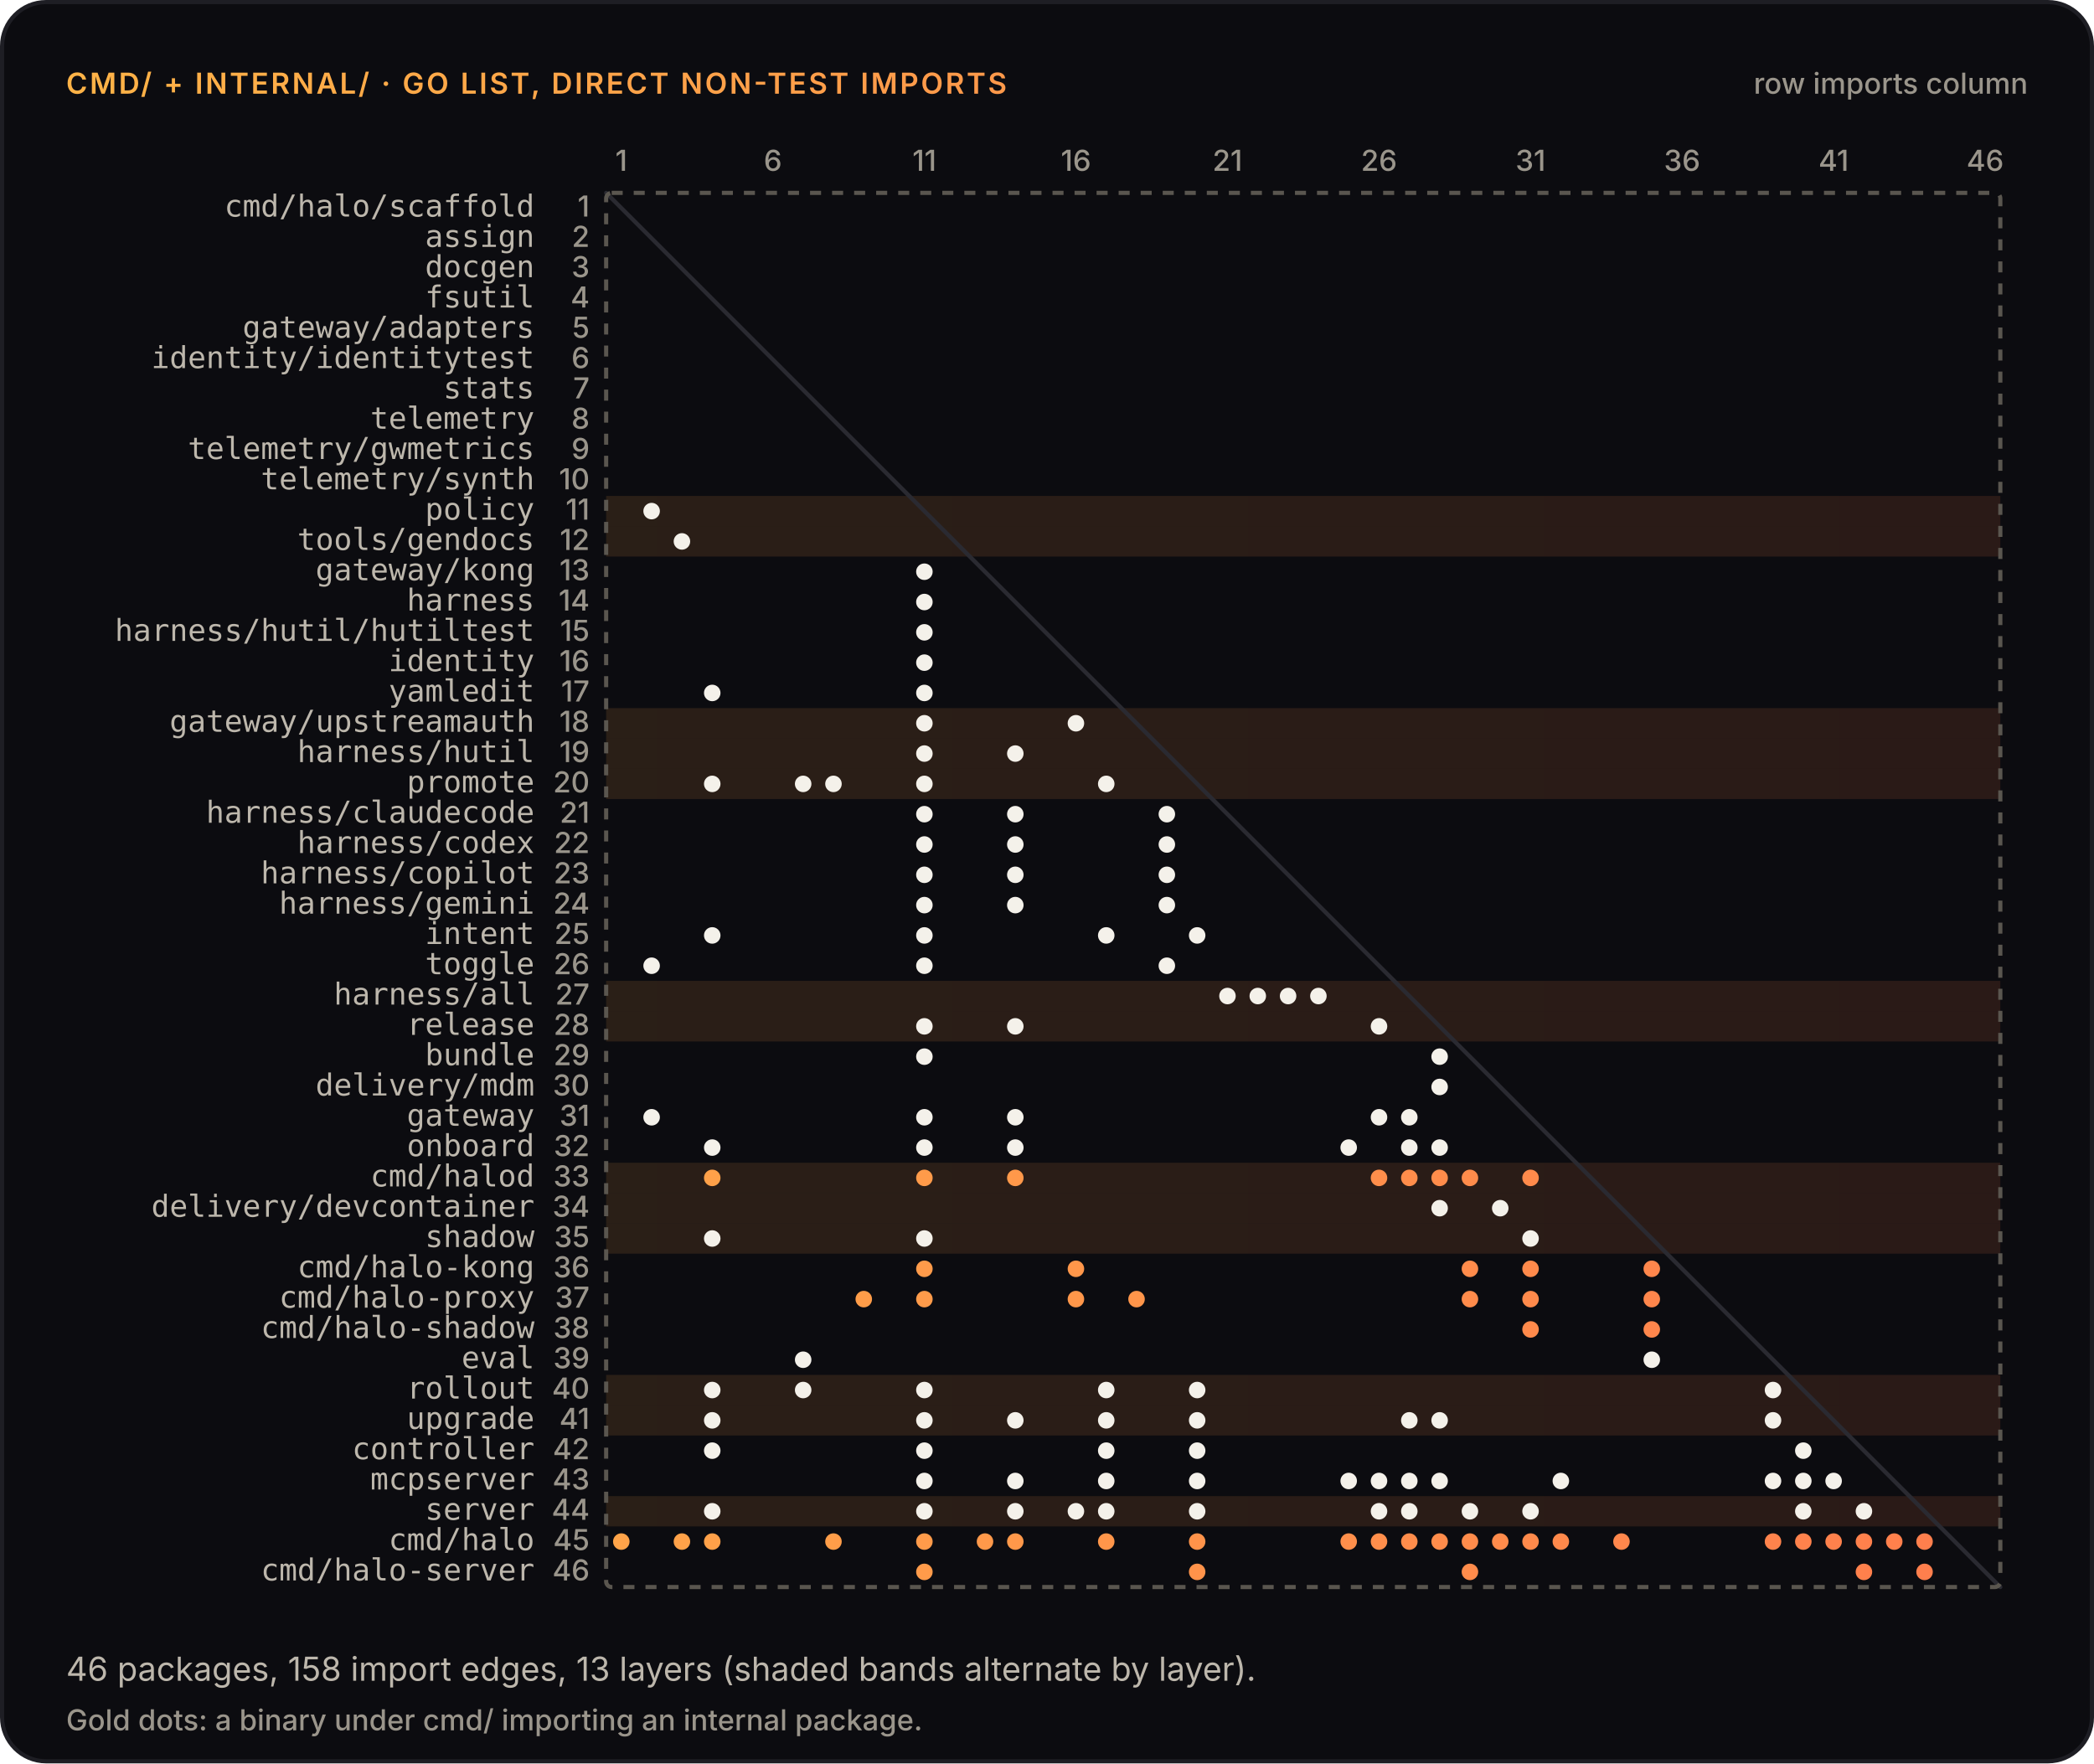
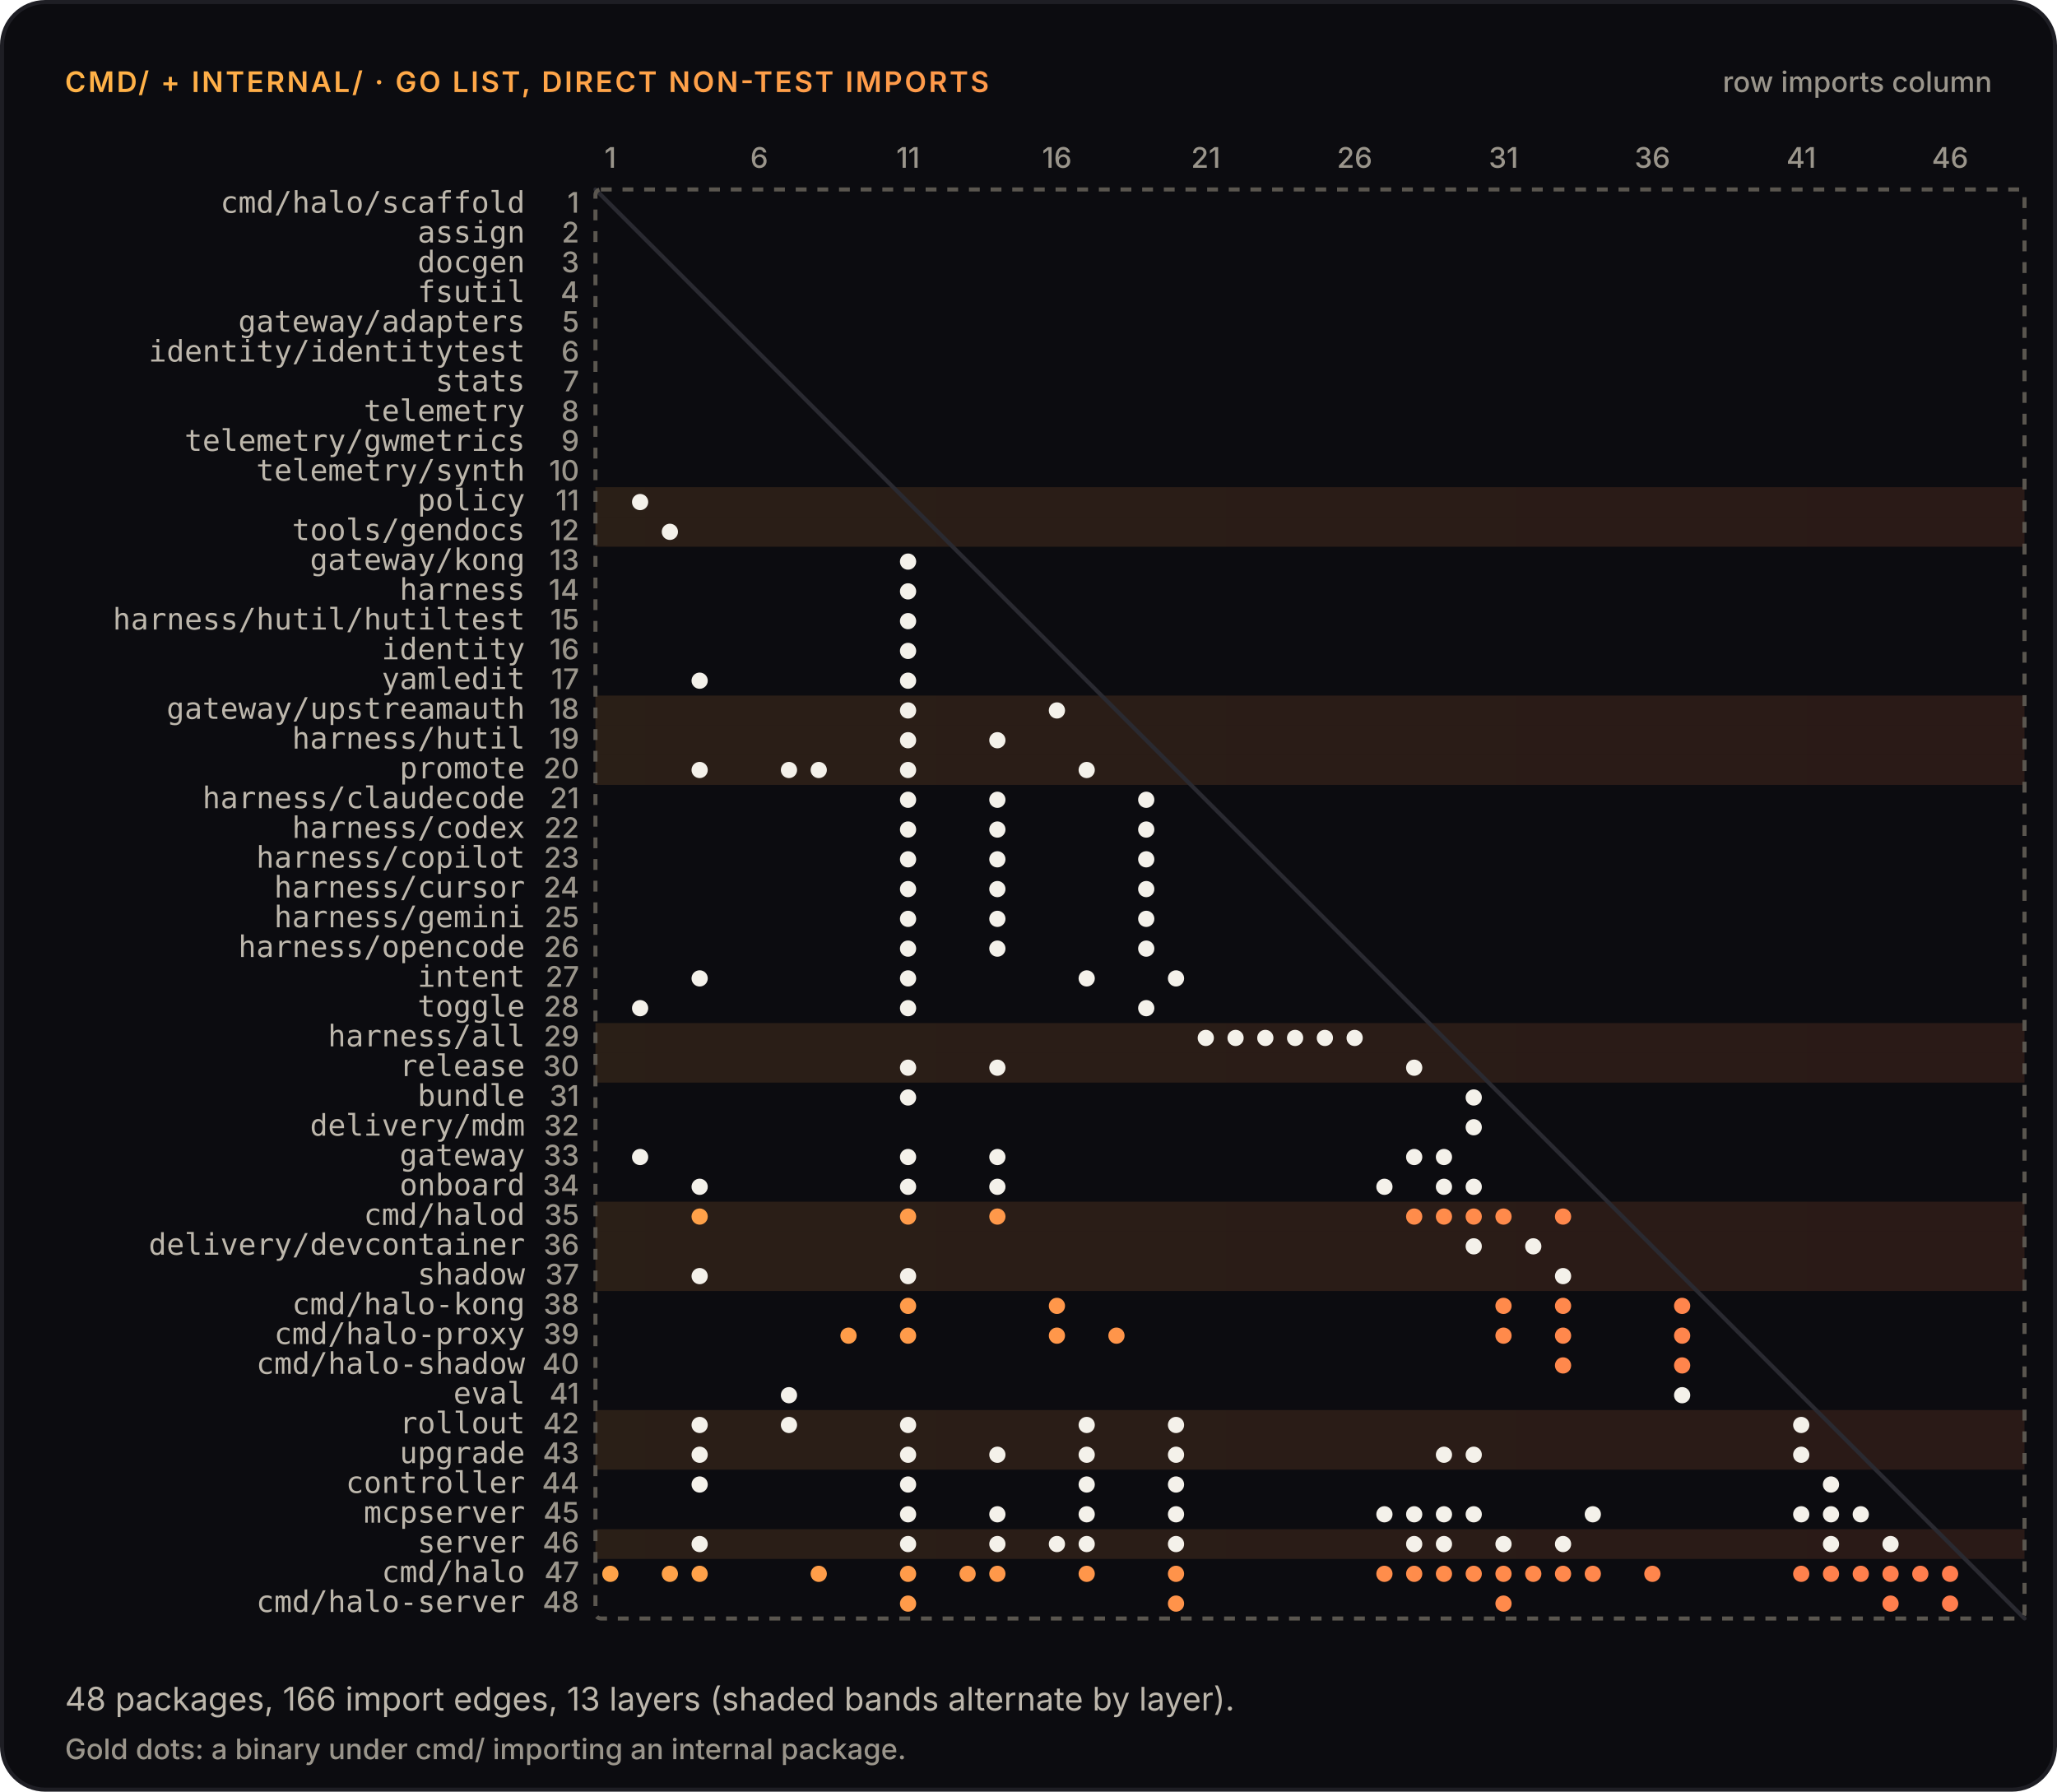
- <svg xmlns="http://www.w3.org/2000/svg" viewBox="0 0 760 640" width="760" height="640" role="img" aria-labelledby="t d" font-family="ui-sans-serif,-apple-system,Inter,'Segoe UI',sans-serif">
+ <svg xmlns="http://www.w3.org/2000/svg" viewBox="0 0 760 662" width="760" height="662" role="img" aria-labelledby="t d" font-family="ui-sans-serif,-apple-system,Inter,'Segoe UI',sans-serif">
  <style>
.cv{fill:#0c0c10;stroke:#1e1e24;stroke-width:1.5}
.card{fill:#121217;stroke:#2a2a31;stroke-width:1.5}
.soft{fill:url(#gs)}
.ring{fill:none;stroke:url(#ga);stroke-width:1.5}
.dcard{fill:#2a1414;stroke:#ff7a7a;stroke-width:1.5}
.ghost{fill:none;stroke:#5a564f;stroke-width:1.5;stroke-dasharray:4 4}
.zone{fill:#0f0f14;stroke:#24242b;stroke-width:1.5}
.chip{fill:#1a1a20;stroke:#2a2a31;stroke-width:1}
text{font-family:ui-sans-serif,-apple-system,Inter,'Segoe UI',sans-serif}
.t{font-size:13.5px;font-weight:600;fill:#f4f1ea}
.tm{font:600 12.5px ui-monospace,'SF Mono','JetBrains Mono',Menlo,Consolas,monospace;fill:#f4f1ea}
.td{fill:#ff7a7a}
.s{font-size:12px;fill:#bdb7ac}
.m{font:11px ui-monospace,'SF Mono','JetBrains Mono',Menlo,Consolas,monospace;fill:#bdb7ac}
.xs{font-size:10.5px;font-weight:500;fill:#9a958b}
.xm{font-family:ui-monospace,'SF Mono','JetBrains Mono',Menlo,Consolas,monospace;font-weight:400}
.xa{fill:url(#ga);font-weight:600}
.xd{fill:#ff7a7a;font-weight:600}
.xw{fill:#16130f;font-weight:600}
.k{font-size:10.5px;font-weight:600;letter-spacing:.08em;fill:#9a958b}
.ka{fill:url(#ga)}
.h1{font-size:42px;font-weight:700;letter-spacing:-.02em;fill:#f4f1ea}
.ln,.la,.ld,.lm{fill:none;stroke-width:1.5;stroke-linecap:round;stroke-linejoin:round}
.ln{stroke:#5a564f}.la{stroke:url(#ga)}.ld{stroke:#ff7a7a}.lm{stroke:#2a2a31}
.lane{stroke:#2a2a31;stroke-width:1.5;stroke-dasharray:3 4}
.dash{stroke-dasharray:5 5}
.dl{fill:#5a564f}.da{fill:url(#ga)}.dd{fill:#ff7a7a}
.pl{fill:#0c0c10}.pa{fill:#0c0c10;stroke:url(#ga);stroke-width:1}
.pd{fill:#2a1414;stroke:#ff7a7a;stroke-width:1}.ps{fill:url(#ga)}
.fa{fill:url(#ga)}.fs{fill:url(#gs)}.fm{fill:#1a1a20}.fd{fill:#ff7a7a}.ft{fill:#f4f1ea}
.bdg{fill:url(#ga)}.bn{font-size:9.5px;font-weight:700;fill:#16130f}
.ic{fill:none;stroke:url(#ga);stroke-width:1.75;stroke-linecap:round;stroke-linejoin:round}
.pkt{fill:url(#ga)}
.grow{transform-box:fill-box;transform-origin:left;animation:grow 4.8s cubic-bezier(.6,0,.2,1) infinite}
@keyframes grow{0%{transform:scaleX(.08)}25%{transform:scaleX(.3)}50%{transform:scaleX(.55)}75%,100%{transform:scaleX(1)}}
.flow{stroke-dasharray:4 6;animation:flow 1.1s linear infinite}
@keyframes flow{to{stroke-dashoffset:-20}}
.blink{animation:blink 3.2s ease-in-out infinite}
@keyframes blink{0%,100%{opacity:.18}35%,65%{opacity:1}}
.pulse{transform-box:fill-box;transform-origin:center;animation:pulse 2.8s ease-out infinite}
@keyframes pulse{0%{opacity:.55;transform:scale(.6)}100%{opacity:0;transform:scale(1.5)}}
@media (prefers-reduced-motion:reduce){.flow,.blink,.pulse,.grow{animation:none}.blink{opacity:1}.pulse,.pkt{display:none}}
</style>
  <defs>
    <linearGradient id="ga" gradientUnits="userSpaceOnUse" x1="0" y1="0" x2="760" y2="0">
      <stop offset="0" stop-color="#ffb547" />
      <stop offset="1" stop-color="#ff7a4d" />
    </linearGradient>
    <linearGradient id="gs" gradientUnits="userSpaceOnUse" x1="0" y1="0" x2="760" y2="0">
      <stop offset="0" stop-color="#ffb547" stop-opacity="0.12" />
      <stop offset="1" stop-color="#ff7a4d" stop-opacity="0.12" />
    </linearGradient>
    <filter id="sh" x="-10%" y="-10%" width="120%" height="140%">
      <feDropShadow dx="0" dy="1" stdDeviation="1.6" flood-color="#000000" flood-opacity="0.5" />
    </filter>
  </defs>
-   <rect class="cv" x=".75" y=".75" width="758.5" height="638.5" rx="16" />
+   <rect class="cv" x=".75" y=".75" width="758.5" height="660.5" rx="16" />
  <text class="k ka" x="24" y="34">CMD/ + INTERNAL/ · GO LIST, DIRECT NON-TEST IMPORTS</text>
  <text class="xs" x="736" y="34" text-anchor="end">row imports column</text>
  <text class="m" x="194" y="78.6" text-anchor="end">cmd/halo/scaffold</text>
  <text class="xs" x="214" y="78.6" text-anchor="end">1</text>
  <text class="m" x="194" y="89.6" text-anchor="end">assign</text>
  <text class="xs" x="214" y="89.6" text-anchor="end">2</text>
  <text class="m" x="194" y="100.6" text-anchor="end">docgen</text>
  <text class="xs" x="214" y="100.6" text-anchor="end">3</text>
  <text class="m" x="194" y="111.6" text-anchor="end">fsutil</text>
  <text class="xs" x="214" y="111.6" text-anchor="end">4</text>
  <text class="m" x="194" y="122.6" text-anchor="end">gateway/adapters</text>
  <text class="xs" x="214" y="122.6" text-anchor="end">5</text>
  <text class="m" x="194" y="133.6" text-anchor="end">identity/identitytest</text>
  <text class="xs" x="214" y="133.6" text-anchor="end">6</text>
  <text class="m" x="194" y="144.6" text-anchor="end">stats</text>
  <text class="xs" x="214" y="144.6" text-anchor="end">7</text>
  <text class="m" x="194" y="155.6" text-anchor="end">telemetry</text>
  <text class="xs" x="214" y="155.6" text-anchor="end">8</text>
  <text class="m" x="194" y="166.6" text-anchor="end">telemetry/gwmetrics</text>
  <text class="xs" x="214" y="166.6" text-anchor="end">9</text>
  <text class="m" x="194" y="177.6" text-anchor="end">telemetry/synth</text>
  <text class="xs" x="214" y="177.6" text-anchor="end">10</text>
-   <rect class="fs" x="220" y="180" width="506" height="11" />
+   <rect class="fs" x="220" y="180" width="528" height="11" />
  <text class="m" x="194" y="188.6" text-anchor="end">policy</text>
  <text class="xs" x="214" y="188.6" text-anchor="end">11</text>
-   <rect class="fs" x="220" y="191" width="506" height="11" />
+   <rect class="fs" x="220" y="191" width="528" height="11" />
  <text class="m" x="194" y="199.6" text-anchor="end">tools/gendocs</text>
  <text class="xs" x="214" y="199.6" text-anchor="end">12</text>
  <text class="m" x="194" y="210.6" text-anchor="end">gateway/kong</text>
  <text class="xs" x="214" y="210.6" text-anchor="end">13</text>
  <text class="m" x="194" y="221.6" text-anchor="end">harness</text>
  <text class="xs" x="214" y="221.6" text-anchor="end">14</text>
  <text class="m" x="194" y="232.6" text-anchor="end">harness/hutil/hutiltest</text>
  <text class="xs" x="214" y="232.6" text-anchor="end">15</text>
  <text class="m" x="194" y="243.6" text-anchor="end">identity</text>
  <text class="xs" x="214" y="243.6" text-anchor="end">16</text>
  <text class="m" x="194" y="254.6" text-anchor="end">yamledit</text>
  <text class="xs" x="214" y="254.6" text-anchor="end">17</text>
-   <rect class="fs" x="220" y="257" width="506" height="11" />
+   <rect class="fs" x="220" y="257" width="528" height="11" />
  <text class="m" x="194" y="265.6" text-anchor="end">gateway/upstreamauth</text>
  <text class="xs" x="214" y="265.6" text-anchor="end">18</text>
-   <rect class="fs" x="220" y="268" width="506" height="11" />
+   <rect class="fs" x="220" y="268" width="528" height="11" />
  <text class="m" x="194" y="276.6" text-anchor="end">harness/hutil</text>
  <text class="xs" x="214" y="276.6" text-anchor="end">19</text>
-   <rect class="fs" x="220" y="279" width="506" height="11" />
+   <rect class="fs" x="220" y="279" width="528" height="11" />
  <text class="m" x="194" y="287.6" text-anchor="end">promote</text>
  <text class="xs" x="214" y="287.6" text-anchor="end">20</text>
  <text class="m" x="194" y="298.6" text-anchor="end">harness/claudecode</text>
  <text class="xs" x="214" y="298.6" text-anchor="end">21</text>
  <text class="m" x="194" y="309.6" text-anchor="end">harness/codex</text>
  <text class="xs" x="214" y="309.6" text-anchor="end">22</text>
  <text class="m" x="194" y="320.6" text-anchor="end">harness/copilot</text>
  <text class="xs" x="214" y="320.6" text-anchor="end">23</text>
-   <text class="m" x="194" y="331.6" text-anchor="end">harness/gemini</text>
+   <text class="m" x="194" y="331.6" text-anchor="end">harness/cursor</text>
  <text class="xs" x="214" y="331.6" text-anchor="end">24</text>
-   <text class="m" x="194" y="342.6" text-anchor="end">intent</text>
+   <text class="m" x="194" y="342.6" text-anchor="end">harness/gemini</text>
  <text class="xs" x="214" y="342.6" text-anchor="end">25</text>
-   <text class="m" x="194" y="353.6" text-anchor="end">toggle</text>
+   <text class="m" x="194" y="353.6" text-anchor="end">harness/opencode</text>
  <text class="xs" x="214" y="353.6" text-anchor="end">26</text>
-   <rect class="fs" x="220" y="356" width="506" height="11" />
-   <text class="m" x="194" y="364.6" text-anchor="end">harness/all</text>
+   <text class="m" x="194" y="364.6" text-anchor="end">intent</text>
  <text class="xs" x="214" y="364.6" text-anchor="end">27</text>
-   <rect class="fs" x="220" y="367" width="506" height="11" />
-   <text class="m" x="194" y="375.6" text-anchor="end">release</text>
+   <text class="m" x="194" y="375.6" text-anchor="end">toggle</text>
  <text class="xs" x="214" y="375.6" text-anchor="end">28</text>
-   <text class="m" x="194" y="386.6" text-anchor="end">bundle</text>
+   <rect class="fs" x="220" y="378" width="528" height="11" />
+   <text class="m" x="194" y="386.6" text-anchor="end">harness/all</text>
  <text class="xs" x="214" y="386.6" text-anchor="end">29</text>
-   <text class="m" x="194" y="397.6" text-anchor="end">delivery/mdm</text>
+   <rect class="fs" x="220" y="389" width="528" height="11" />
+   <text class="m" x="194" y="397.6" text-anchor="end">release</text>
  <text class="xs" x="214" y="397.6" text-anchor="end">30</text>
-   <text class="m" x="194" y="408.6" text-anchor="end">gateway</text>
+   <text class="m" x="194" y="408.6" text-anchor="end">bundle</text>
  <text class="xs" x="214" y="408.6" text-anchor="end">31</text>
-   <text class="m" x="194" y="419.6" text-anchor="end">onboard</text>
+   <text class="m" x="194" y="419.6" text-anchor="end">delivery/mdm</text>
  <text class="xs" x="214" y="419.6" text-anchor="end">32</text>
-   <rect class="fs" x="220" y="422" width="506" height="11" />
-   <text class="m" x="194" y="430.6" text-anchor="end">cmd/halod</text>
+   <text class="m" x="194" y="430.6" text-anchor="end">gateway</text>
  <text class="xs" x="214" y="430.6" text-anchor="end">33</text>
-   <rect class="fs" x="220" y="433" width="506" height="11" />
-   <text class="m" x="194" y="441.6" text-anchor="end">delivery/devcontainer</text>
+   <text class="m" x="194" y="441.6" text-anchor="end">onboard</text>
  <text class="xs" x="214" y="441.6" text-anchor="end">34</text>
-   <rect class="fs" x="220" y="444" width="506" height="11" />
-   <text class="m" x="194" y="452.6" text-anchor="end">shadow</text>
+   <rect class="fs" x="220" y="444" width="528" height="11" />
+   <text class="m" x="194" y="452.6" text-anchor="end">cmd/halod</text>
  <text class="xs" x="214" y="452.6" text-anchor="end">35</text>
-   <text class="m" x="194" y="463.6" text-anchor="end">cmd/halo-kong</text>
+   <rect class="fs" x="220" y="455" width="528" height="11" />
+   <text class="m" x="194" y="463.6" text-anchor="end">delivery/devcontainer</text>
  <text class="xs" x="214" y="463.6" text-anchor="end">36</text>
-   <text class="m" x="194" y="474.6" text-anchor="end">cmd/halo-proxy</text>
+   <rect class="fs" x="220" y="466" width="528" height="11" />
+   <text class="m" x="194" y="474.6" text-anchor="end">shadow</text>
  <text class="xs" x="214" y="474.6" text-anchor="end">37</text>
-   <text class="m" x="194" y="485.6" text-anchor="end">cmd/halo-shadow</text>
+   <text class="m" x="194" y="485.6" text-anchor="end">cmd/halo-kong</text>
  <text class="xs" x="214" y="485.6" text-anchor="end">38</text>
-   <text class="m" x="194" y="496.6" text-anchor="end">eval</text>
+   <text class="m" x="194" y="496.6" text-anchor="end">cmd/halo-proxy</text>
  <text class="xs" x="214" y="496.6" text-anchor="end">39</text>
-   <rect class="fs" x="220" y="499" width="506" height="11" />
-   <text class="m" x="194" y="507.6" text-anchor="end">rollout</text>
+   <text class="m" x="194" y="507.6" text-anchor="end">cmd/halo-shadow</text>
  <text class="xs" x="214" y="507.6" text-anchor="end">40</text>
-   <rect class="fs" x="220" y="510" width="506" height="11" />
-   <text class="m" x="194" y="518.6" text-anchor="end">upgrade</text>
+   <text class="m" x="194" y="518.6" text-anchor="end">eval</text>
  <text class="xs" x="214" y="518.6" text-anchor="end">41</text>
-   <text class="m" x="194" y="529.6" text-anchor="end">controller</text>
+   <rect class="fs" x="220" y="521" width="528" height="11" />
+   <text class="m" x="194" y="529.6" text-anchor="end">rollout</text>
  <text class="xs" x="214" y="529.6" text-anchor="end">42</text>
-   <text class="m" x="194" y="540.6" text-anchor="end">mcpserver</text>
+   <rect class="fs" x="220" y="532" width="528" height="11" />
+   <text class="m" x="194" y="540.6" text-anchor="end">upgrade</text>
  <text class="xs" x="214" y="540.6" text-anchor="end">43</text>
-   <rect class="fs" x="220" y="543" width="506" height="11" />
-   <text class="m" x="194" y="551.6" text-anchor="end">server</text>
+   <text class="m" x="194" y="551.6" text-anchor="end">controller</text>
  <text class="xs" x="214" y="551.6" text-anchor="end">44</text>
-   <text class="m" x="194" y="562.6" text-anchor="end">cmd/halo</text>
+   <text class="m" x="194" y="562.6" text-anchor="end">mcpserver</text>
  <text class="xs" x="214" y="562.6" text-anchor="end">45</text>
-   <text class="m" x="194" y="573.6" text-anchor="end">cmd/halo-server</text>
+   <rect class="fs" x="220" y="565" width="528" height="11" />
+   <text class="m" x="194" y="573.6" text-anchor="end">server</text>
  <text class="xs" x="214" y="573.6" text-anchor="end">46</text>
+   <text class="m" x="194" y="584.6" text-anchor="end">cmd/halo</text>
+   <text class="xs" x="214" y="584.6" text-anchor="end">47</text>
+   <text class="m" x="194" y="595.6" text-anchor="end">cmd/halo-server</text>
+   <text class="xs" x="214" y="595.6" text-anchor="end">48</text>
  <text class="xs" x="225.5" y="62" text-anchor="middle">1</text>
  <text class="xs" x="280.5" y="62" text-anchor="middle">6</text>
  <text class="xs" x="335.5" y="62" text-anchor="middle">11</text>
  <text class="xs" x="390.5" y="62" text-anchor="middle">16</text>
  <text class="xs" x="445.5" y="62" text-anchor="middle">21</text>
  <text class="xs" x="500.5" y="62" text-anchor="middle">26</text>
  <text class="xs" x="555.5" y="62" text-anchor="middle">31</text>
  <text class="xs" x="610.5" y="62" text-anchor="middle">36</text>
  <text class="xs" x="665.5" y="62" text-anchor="middle">41</text>
  <text class="xs" x="720.5" y="62" text-anchor="middle">46</text>
-   <path class="lm" d="M220 70L726 576" />
-   <rect class="ghost" x="220" y="70" width="506" height="506" rx="2" />
+   <path class="lm" d="M220 70L748 598" />
+   <rect class="ghost" x="220" y="70" width="528" height="528" rx="2" />
  <circle class="ft" cx="236.5" cy="185.5" r="3" />
  <circle class="ft" cx="247.5" cy="196.5" r="3" />
  <circle class="ft" cx="335.5" cy="207.5" r="3" />
  <circle class="ft" cx="335.5" cy="218.5" r="3" />
  <circle class="ft" cx="335.5" cy="229.5" r="3" />
  <circle class="ft" cx="335.5" cy="240.5" r="3" />
  <circle class="ft" cx="258.5" cy="251.5" r="3" />
  <circle class="ft" cx="335.5" cy="251.5" r="3" />
  <circle class="ft" cx="390.5" cy="262.5" r="3" />
  <circle class="ft" cx="335.5" cy="262.5" r="3" />
  <circle class="ft" cx="368.5" cy="273.5" r="3" />
  <circle class="ft" cx="335.5" cy="273.5" r="3" />
  <circle class="ft" cx="258.5" cy="284.5" r="3" />
  <circle class="ft" cx="335.5" cy="284.5" r="3" />
  <circle class="ft" cx="291.5" cy="284.5" r="3" />
  <circle class="ft" cx="302.5" cy="284.5" r="3" />
  <circle class="ft" cx="401.5" cy="284.5" r="3" />
  <circle class="ft" cx="368.5" cy="295.5" r="3" />
  <circle class="ft" cx="423.5" cy="295.5" r="3" />
  <circle class="ft" cx="335.5" cy="295.5" r="3" />
  <circle class="ft" cx="368.5" cy="306.5" r="3" />
  <circle class="ft" cx="423.5" cy="306.5" r="3" />
  <circle class="ft" cx="335.5" cy="306.5" r="3" />
  <circle class="ft" cx="368.5" cy="317.5" r="3" />
  <circle class="ft" cx="423.5" cy="317.5" r="3" />
  <circle class="ft" cx="335.5" cy="317.5" r="3" />
  <circle class="ft" cx="368.5" cy="328.5" r="3" />
  <circle class="ft" cx="423.5" cy="328.5" r="3" />
  <circle class="ft" cx="335.5" cy="328.5" r="3" />
-   <circle class="ft" cx="258.5" cy="339.5" r="3" />
+   <circle class="ft" cx="368.5" cy="339.5" r="3" />
+   <circle class="ft" cx="423.5" cy="339.5" r="3" />
  <circle class="ft" cx="335.5" cy="339.5" r="3" />
-   <circle class="ft" cx="434.5" cy="339.5" r="3" />
-   <circle class="ft" cx="401.5" cy="339.5" r="3" />
-   <circle class="ft" cx="236.5" cy="350.5" r="3" />
+   <circle class="ft" cx="368.5" cy="350.5" r="3" />
  <circle class="ft" cx="423.5" cy="350.5" r="3" />
  <circle class="ft" cx="335.5" cy="350.5" r="3" />
-   <circle class="ft" cx="445.5" cy="361.5" r="3" />
-   <circle class="ft" cx="456.5" cy="361.5" r="3" />
-   <circle class="ft" cx="467.5" cy="361.5" r="3" />
-   <circle class="ft" cx="478.5" cy="361.5" r="3" />
-   <circle class="ft" cx="368.5" cy="372.5" r="3" />
+   <circle class="ft" cx="258.5" cy="361.5" r="3" />
+   <circle class="ft" cx="335.5" cy="361.5" r="3" />
+   <circle class="ft" cx="434.5" cy="361.5" r="3" />
+   <circle class="ft" cx="401.5" cy="361.5" r="3" />
+   <circle class="ft" cx="236.5" cy="372.5" r="3" />
+   <circle class="ft" cx="423.5" cy="372.5" r="3" />
  <circle class="ft" cx="335.5" cy="372.5" r="3" />
-   <circle class="ft" cx="500.5" cy="372.5" r="3" />
-   <circle class="ft" cx="335.5" cy="383.5" r="3" />
-   <circle class="ft" cx="522.5" cy="383.5" r="3" />
+   <circle class="ft" cx="445.5" cy="383.5" r="3" />
+   <circle class="ft" cx="456.5" cy="383.5" r="3" />
+   <circle class="ft" cx="467.5" cy="383.5" r="3" />
+   <circle class="ft" cx="478.5" cy="383.5" r="3" />
+   <circle class="ft" cx="489.5" cy="383.5" r="3" />
+   <circle class="ft" cx="500.5" cy="383.5" r="3" />
+   <circle class="ft" cx="368.5" cy="394.5" r="3" />
+   <circle class="ft" cx="335.5" cy="394.5" r="3" />
  <circle class="ft" cx="522.5" cy="394.5" r="3" />
-   <circle class="ft" cx="236.5" cy="405.5" r="3" />
-   <circle class="ft" cx="368.5" cy="405.5" r="3" />
-   <circle class="ft" cx="511.5" cy="405.5" r="3" />
  <circle class="ft" cx="335.5" cy="405.5" r="3" />
-   <circle class="ft" cx="500.5" cy="405.5" r="3" />
-   <circle class="ft" cx="258.5" cy="416.5" r="3" />
-   <circle class="ft" cx="368.5" cy="416.5" r="3" />
-   <circle class="ft" cx="511.5" cy="416.5" r="3" />
-   <circle class="ft" cx="489.5" cy="416.5" r="3" />
-   <circle class="ft" cx="335.5" cy="416.5" r="3" />
-   <circle class="ft" cx="522.5" cy="416.5" r="3" />
-   <circle class="fa" cx="533.5" cy="427.5" r="3" />
-   <circle class="fa" cx="258.5" cy="427.5" r="3" />
-   <circle class="fa" cx="555.5" cy="427.5" r="3" />
-   <circle class="fa" cx="368.5" cy="427.5" r="3" />
-   <circle class="fa" cx="511.5" cy="427.5" r="3" />
-   <circle class="fa" cx="335.5" cy="427.5" r="3" />
-   <circle class="fa" cx="522.5" cy="427.5" r="3" />
-   <circle class="fa" cx="500.5" cy="427.5" r="3" />
+   <circle class="ft" cx="544.5" cy="405.5" r="3" />
+   <circle class="ft" cx="544.5" cy="416.5" r="3" />
+   <circle class="ft" cx="236.5" cy="427.5" r="3" />
+   <circle class="ft" cx="368.5" cy="427.5" r="3" />
+   <circle class="ft" cx="533.5" cy="427.5" r="3" />
+   <circle class="ft" cx="335.5" cy="427.5" r="3" />
+   <circle class="ft" cx="522.5" cy="427.5" r="3" />
+   <circle class="ft" cx="258.5" cy="438.5" r="3" />
+   <circle class="ft" cx="368.5" cy="438.5" r="3" />
+   <circle class="ft" cx="533.5" cy="438.5" r="3" />
+   <circle class="ft" cx="511.5" cy="438.5" r="3" />
+   <circle class="ft" cx="335.5" cy="438.5" r="3" />
  <circle class="ft" cx="544.5" cy="438.5" r="3" />
-   <circle class="ft" cx="522.5" cy="438.5" r="3" />
-   <circle class="ft" cx="258.5" cy="449.5" r="3" />
-   <circle class="ft" cx="555.5" cy="449.5" r="3" />
-   <circle class="ft" cx="335.5" cy="449.5" r="3" />
-   <circle class="fa" cx="533.5" cy="460.5" r="3" />
-   <circle class="fa" cx="555.5" cy="460.5" r="3" />
-   <circle class="fa" cx="390.5" cy="460.5" r="3" />
-   <circle class="fa" cx="335.5" cy="460.5" r="3" />
-   <circle class="fa" cx="599.5" cy="460.5" r="3" />
-   <circle class="fa" cx="533.5" cy="471.5" r="3" />
-   <circle class="fa" cx="555.5" cy="471.5" r="3" />
-   <circle class="fa" cx="412.5" cy="471.5" r="3" />
-   <circle class="fa" cx="390.5" cy="471.5" r="3" />
-   <circle class="fa" cx="335.5" cy="471.5" r="3" />
-   <circle class="fa" cx="599.5" cy="471.5" r="3" />
-   <circle class="fa" cx="313.5" cy="471.5" r="3" />
+   <circle class="fa" cx="555.5" cy="449.5" r="3" />
+   <circle class="fa" cx="258.5" cy="449.5" r="3" />
+   <circle class="fa" cx="577.5" cy="449.5" r="3" />
+   <circle class="fa" cx="368.5" cy="449.5" r="3" />
+   <circle class="fa" cx="533.5" cy="449.5" r="3" />
+   <circle class="fa" cx="335.5" cy="449.5" r="3" />
+   <circle class="fa" cx="544.5" cy="449.5" r="3" />
+   <circle class="fa" cx="522.5" cy="449.5" r="3" />
+   <circle class="ft" cx="566.5" cy="460.5" r="3" />
+   <circle class="ft" cx="544.5" cy="460.5" r="3" />
+   <circle class="ft" cx="258.5" cy="471.5" r="3" />
+   <circle class="ft" cx="577.5" cy="471.5" r="3" />
+   <circle class="ft" cx="335.5" cy="471.5" r="3" />
  <circle class="fa" cx="555.5" cy="482.5" r="3" />
-   <circle class="fa" cx="599.5" cy="482.5" r="3" />
-   <circle class="ft" cx="599.5" cy="493.5" r="3" />
-   <circle class="ft" cx="291.5" cy="493.5" r="3" />
-   <circle class="ft" cx="643.5" cy="504.5" r="3" />
-   <circle class="ft" cx="258.5" cy="504.5" r="3" />
-   <circle class="ft" cx="335.5" cy="504.5" r="3" />
-   <circle class="ft" cx="434.5" cy="504.5" r="3" />
-   <circle class="ft" cx="291.5" cy="504.5" r="3" />
-   <circle class="ft" cx="401.5" cy="504.5" r="3" />
-   <circle class="ft" cx="643.5" cy="515.5" r="3" />
-   <circle class="ft" cx="258.5" cy="515.5" r="3" />
-   <circle class="ft" cx="368.5" cy="515.5" r="3" />
-   <circle class="ft" cx="511.5" cy="515.5" r="3" />
-   <circle class="ft" cx="335.5" cy="515.5" r="3" />
-   <circle class="ft" cx="434.5" cy="515.5" r="3" />
-   <circle class="ft" cx="522.5" cy="515.5" r="3" />
-   <circle class="ft" cx="401.5" cy="515.5" r="3" />
+   <circle class="fa" cx="577.5" cy="482.5" r="3" />
+   <circle class="fa" cx="390.5" cy="482.5" r="3" />
+   <circle class="fa" cx="335.5" cy="482.5" r="3" />
+   <circle class="fa" cx="621.5" cy="482.5" r="3" />
+   <circle class="fa" cx="555.5" cy="493.5" r="3" />
+   <circle class="fa" cx="577.5" cy="493.5" r="3" />
+   <circle class="fa" cx="412.5" cy="493.5" r="3" />
+   <circle class="fa" cx="390.5" cy="493.5" r="3" />
+   <circle class="fa" cx="335.5" cy="493.5" r="3" />
+   <circle class="fa" cx="621.5" cy="493.5" r="3" />
+   <circle class="fa" cx="313.5" cy="493.5" r="3" />
+   <circle class="fa" cx="577.5" cy="504.5" r="3" />
+   <circle class="fa" cx="621.5" cy="504.5" r="3" />
+   <circle class="ft" cx="621.5" cy="515.5" r="3" />
+   <circle class="ft" cx="291.5" cy="515.5" r="3" />
+   <circle class="ft" cx="665.5" cy="526.5" r="3" />
  <circle class="ft" cx="258.5" cy="526.5" r="3" />
  <circle class="ft" cx="335.5" cy="526.5" r="3" />
  <circle class="ft" cx="434.5" cy="526.5" r="3" />
-   <circle class="ft" cx="654.5" cy="526.5" r="3" />
+   <circle class="ft" cx="291.5" cy="526.5" r="3" />
  <circle class="ft" cx="401.5" cy="526.5" r="3" />
-   <circle class="ft" cx="643.5" cy="537.5" r="3" />
+   <circle class="ft" cx="665.5" cy="537.5" r="3" />
+   <circle class="ft" cx="258.5" cy="537.5" r="3" />
  <circle class="ft" cx="368.5" cy="537.5" r="3" />
-   <circle class="ft" cx="511.5" cy="537.5" r="3" />
-   <circle class="ft" cx="489.5" cy="537.5" r="3" />
-   <circle class="ft" cx="566.5" cy="537.5" r="3" />
+   <circle class="ft" cx="533.5" cy="537.5" r="3" />
  <circle class="ft" cx="335.5" cy="537.5" r="3" />
  <circle class="ft" cx="434.5" cy="537.5" r="3" />
-   <circle class="ft" cx="522.5" cy="537.5" r="3" />
-   <circle class="ft" cx="654.5" cy="537.5" r="3" />
-   <circle class="ft" cx="500.5" cy="537.5" r="3" />
-   <circle class="ft" cx="665.5" cy="537.5" r="3" />
+   <circle class="ft" cx="544.5" cy="537.5" r="3" />
  <circle class="ft" cx="401.5" cy="537.5" r="3" />
-   <circle class="ft" cx="533.5" cy="548.5" r="3" />
-   <circle class="ft" cx="676.5" cy="548.5" r="3" />
  <circle class="ft" cx="258.5" cy="548.5" r="3" />
-   <circle class="ft" cx="555.5" cy="548.5" r="3" />
-   <circle class="ft" cx="368.5" cy="548.5" r="3" />
-   <circle class="ft" cx="511.5" cy="548.5" r="3" />
-   <circle class="ft" cx="390.5" cy="548.5" r="3" />
  <circle class="ft" cx="335.5" cy="548.5" r="3" />
  <circle class="ft" cx="434.5" cy="548.5" r="3" />
-   <circle class="ft" cx="654.5" cy="548.5" r="3" />
-   <circle class="ft" cx="500.5" cy="548.5" r="3" />
+   <circle class="ft" cx="676.5" cy="548.5" r="3" />
  <circle class="ft" cx="401.5" cy="548.5" r="3" />
-   <circle class="fa" cx="225.5" cy="559.5" r="3" />
-   <circle class="fa" cx="533.5" cy="559.5" r="3" />
-   <circle class="fa" cx="676.5" cy="559.5" r="3" />
-   <circle class="fa" cx="588.5" cy="559.5" r="3" />
-   <circle class="fa" cx="544.5" cy="559.5" r="3" />
-   <circle class="fa" cx="247.5" cy="559.5" r="3" />
-   <circle class="fa" cx="643.5" cy="559.5" r="3" />
-   <circle class="fa" cx="258.5" cy="559.5" r="3" />
-   <circle class="fa" cx="555.5" cy="559.5" r="3" />
-   <circle class="fa" cx="357.5" cy="559.5" r="3" />
-   <circle class="fa" cx="368.5" cy="559.5" r="3" />
-   <circle class="fa" cx="511.5" cy="559.5" r="3" />
-   <circle class="fa" cx="489.5" cy="559.5" r="3" />
-   <circle class="fa" cx="687.5" cy="559.5" r="3" />
-   <circle class="fa" cx="566.5" cy="559.5" r="3" />
-   <circle class="fa" cx="335.5" cy="559.5" r="3" />
-   <circle class="fa" cx="434.5" cy="559.5" r="3" />
-   <circle class="fa" cx="522.5" cy="559.5" r="3" />
-   <circle class="fa" cx="654.5" cy="559.5" r="3" />
-   <circle class="fa" cx="698.5" cy="559.5" r="3" />
-   <circle class="fa" cx="302.5" cy="559.5" r="3" />
-   <circle class="fa" cx="500.5" cy="559.5" r="3" />
-   <circle class="fa" cx="665.5" cy="559.5" r="3" />
-   <circle class="fa" cx="401.5" cy="559.5" r="3" />
-   <circle class="fa" cx="533.5" cy="570.5" r="3" />
-   <circle class="fa" cx="676.5" cy="570.5" r="3" />
-   <circle class="fa" cx="335.5" cy="570.5" r="3" />
-   <circle class="fa" cx="434.5" cy="570.5" r="3" />
-   <circle class="fa" cx="698.5" cy="570.5" r="3" />
-   <text class="s" x="24" y="610">46 packages, 158 import edges, 13 layers (shaded bands alternate by layer).</text>
-   <text class="xs" x="24" y="628">Gold dots: a binary under cmd/ importing an internal package.</text>
+   <circle class="ft" cx="665.5" cy="559.5" r="3" />
+   <circle class="ft" cx="368.5" cy="559.5" r="3" />
+   <circle class="ft" cx="533.5" cy="559.5" r="3" />
+   <circle class="ft" cx="511.5" cy="559.5" r="3" />
+   <circle class="ft" cx="588.5" cy="559.5" r="3" />
+   <circle class="ft" cx="335.5" cy="559.5" r="3" />
+   <circle class="ft" cx="434.5" cy="559.5" r="3" />
+   <circle class="ft" cx="544.5" cy="559.5" r="3" />
+   <circle class="ft" cx="676.5" cy="559.5" r="3" />
+   <circle class="ft" cx="522.5" cy="559.5" r="3" />
+   <circle class="ft" cx="687.5" cy="559.5" r="3" />
+   <circle class="ft" cx="401.5" cy="559.5" r="3" />
+   <circle class="ft" cx="555.5" cy="570.5" r="3" />
+   <circle class="ft" cx="698.5" cy="570.5" r="3" />
+   <circle class="ft" cx="258.5" cy="570.5" r="3" />
+   <circle class="ft" cx="577.5" cy="570.5" r="3" />
+   <circle class="ft" cx="368.5" cy="570.5" r="3" />
+   <circle class="ft" cx="533.5" cy="570.5" r="3" />
+   <circle class="ft" cx="390.5" cy="570.5" r="3" />
+   <circle class="ft" cx="335.5" cy="570.5" r="3" />
+   <circle class="ft" cx="434.5" cy="570.5" r="3" />
+   <circle class="ft" cx="676.5" cy="570.5" r="3" />
+   <circle class="ft" cx="522.5" cy="570.5" r="3" />
+   <circle class="ft" cx="401.5" cy="570.5" r="3" />
+   <circle class="fa" cx="225.5" cy="581.5" r="3" />
+   <circle class="fa" cx="555.5" cy="581.5" r="3" />
+   <circle class="fa" cx="698.5" cy="581.5" r="3" />
+   <circle class="fa" cx="610.5" cy="581.5" r="3" />
+   <circle class="fa" cx="566.5" cy="581.5" r="3" />
+   <circle class="fa" cx="247.5" cy="581.5" r="3" />
+   <circle class="fa" cx="665.5" cy="581.5" r="3" />
+   <circle class="fa" cx="258.5" cy="581.5" r="3" />
+   <circle class="fa" cx="577.5" cy="581.5" r="3" />
+   <circle class="fa" cx="357.5" cy="581.5" r="3" />
+   <circle class="fa" cx="368.5" cy="581.5" r="3" />
+   <circle class="fa" cx="533.5" cy="581.5" r="3" />
+   <circle class="fa" cx="511.5" cy="581.5" r="3" />
+   <circle class="fa" cx="709.5" cy="581.5" r="3" />
+   <circle class="fa" cx="588.5" cy="581.5" r="3" />
+   <circle class="fa" cx="335.5" cy="581.5" r="3" />
+   <circle class="fa" cx="434.5" cy="581.5" r="3" />
+   <circle class="fa" cx="544.5" cy="581.5" r="3" />
+   <circle class="fa" cx="676.5" cy="581.5" r="3" />
+   <circle class="fa" cx="720.5" cy="581.5" r="3" />
+   <circle class="fa" cx="302.5" cy="581.5" r="3" />
+   <circle class="fa" cx="522.5" cy="581.5" r="3" />
+   <circle class="fa" cx="687.5" cy="581.5" r="3" />
+   <circle class="fa" cx="401.5" cy="581.5" r="3" />
+   <circle class="fa" cx="555.5" cy="592.5" r="3" />
+   <circle class="fa" cx="698.5" cy="592.5" r="3" />
+   <circle class="fa" cx="335.5" cy="592.5" r="3" />
+   <circle class="fa" cx="434.5" cy="592.5" r="3" />
+   <circle class="fa" cx="720.5" cy="592.5" r="3" />
+   <text class="s" x="24" y="632">48 packages, 166 import edges, 13 layers (shaded bands alternate by layer).</text>
+   <text class="xs" x="24" y="650">Gold dots: a binary under cmd/ importing an internal package.</text>
</svg>
